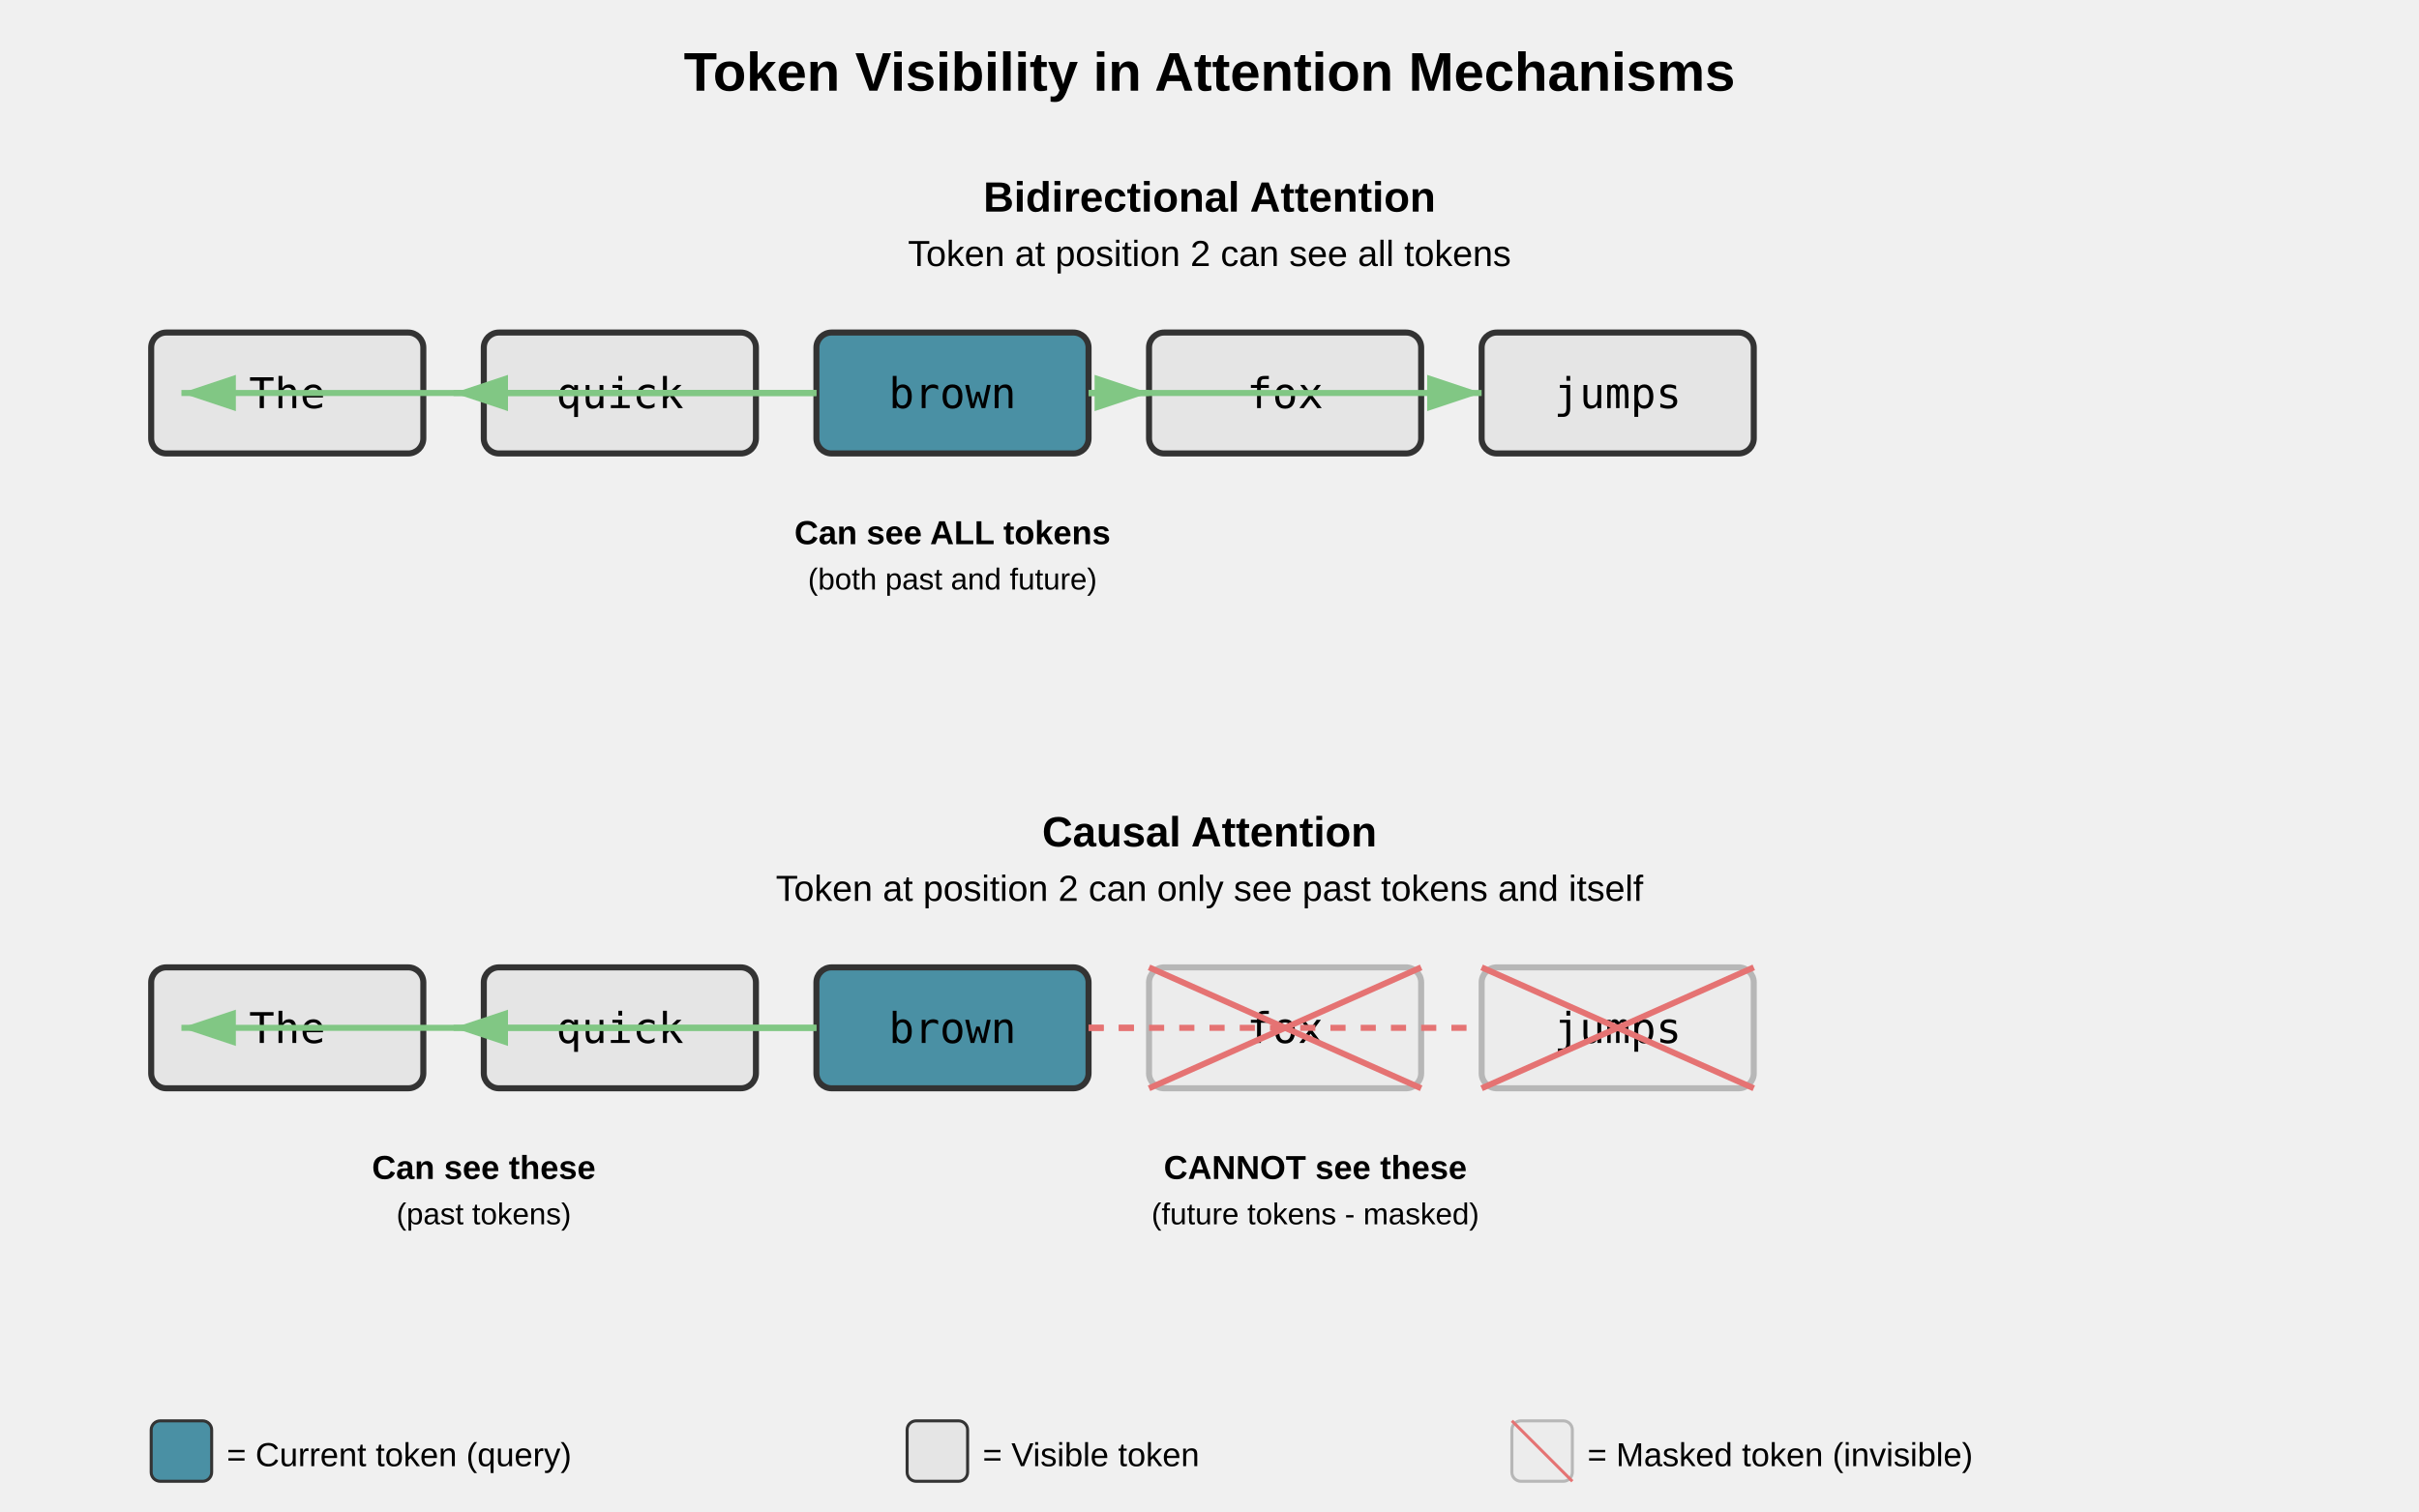
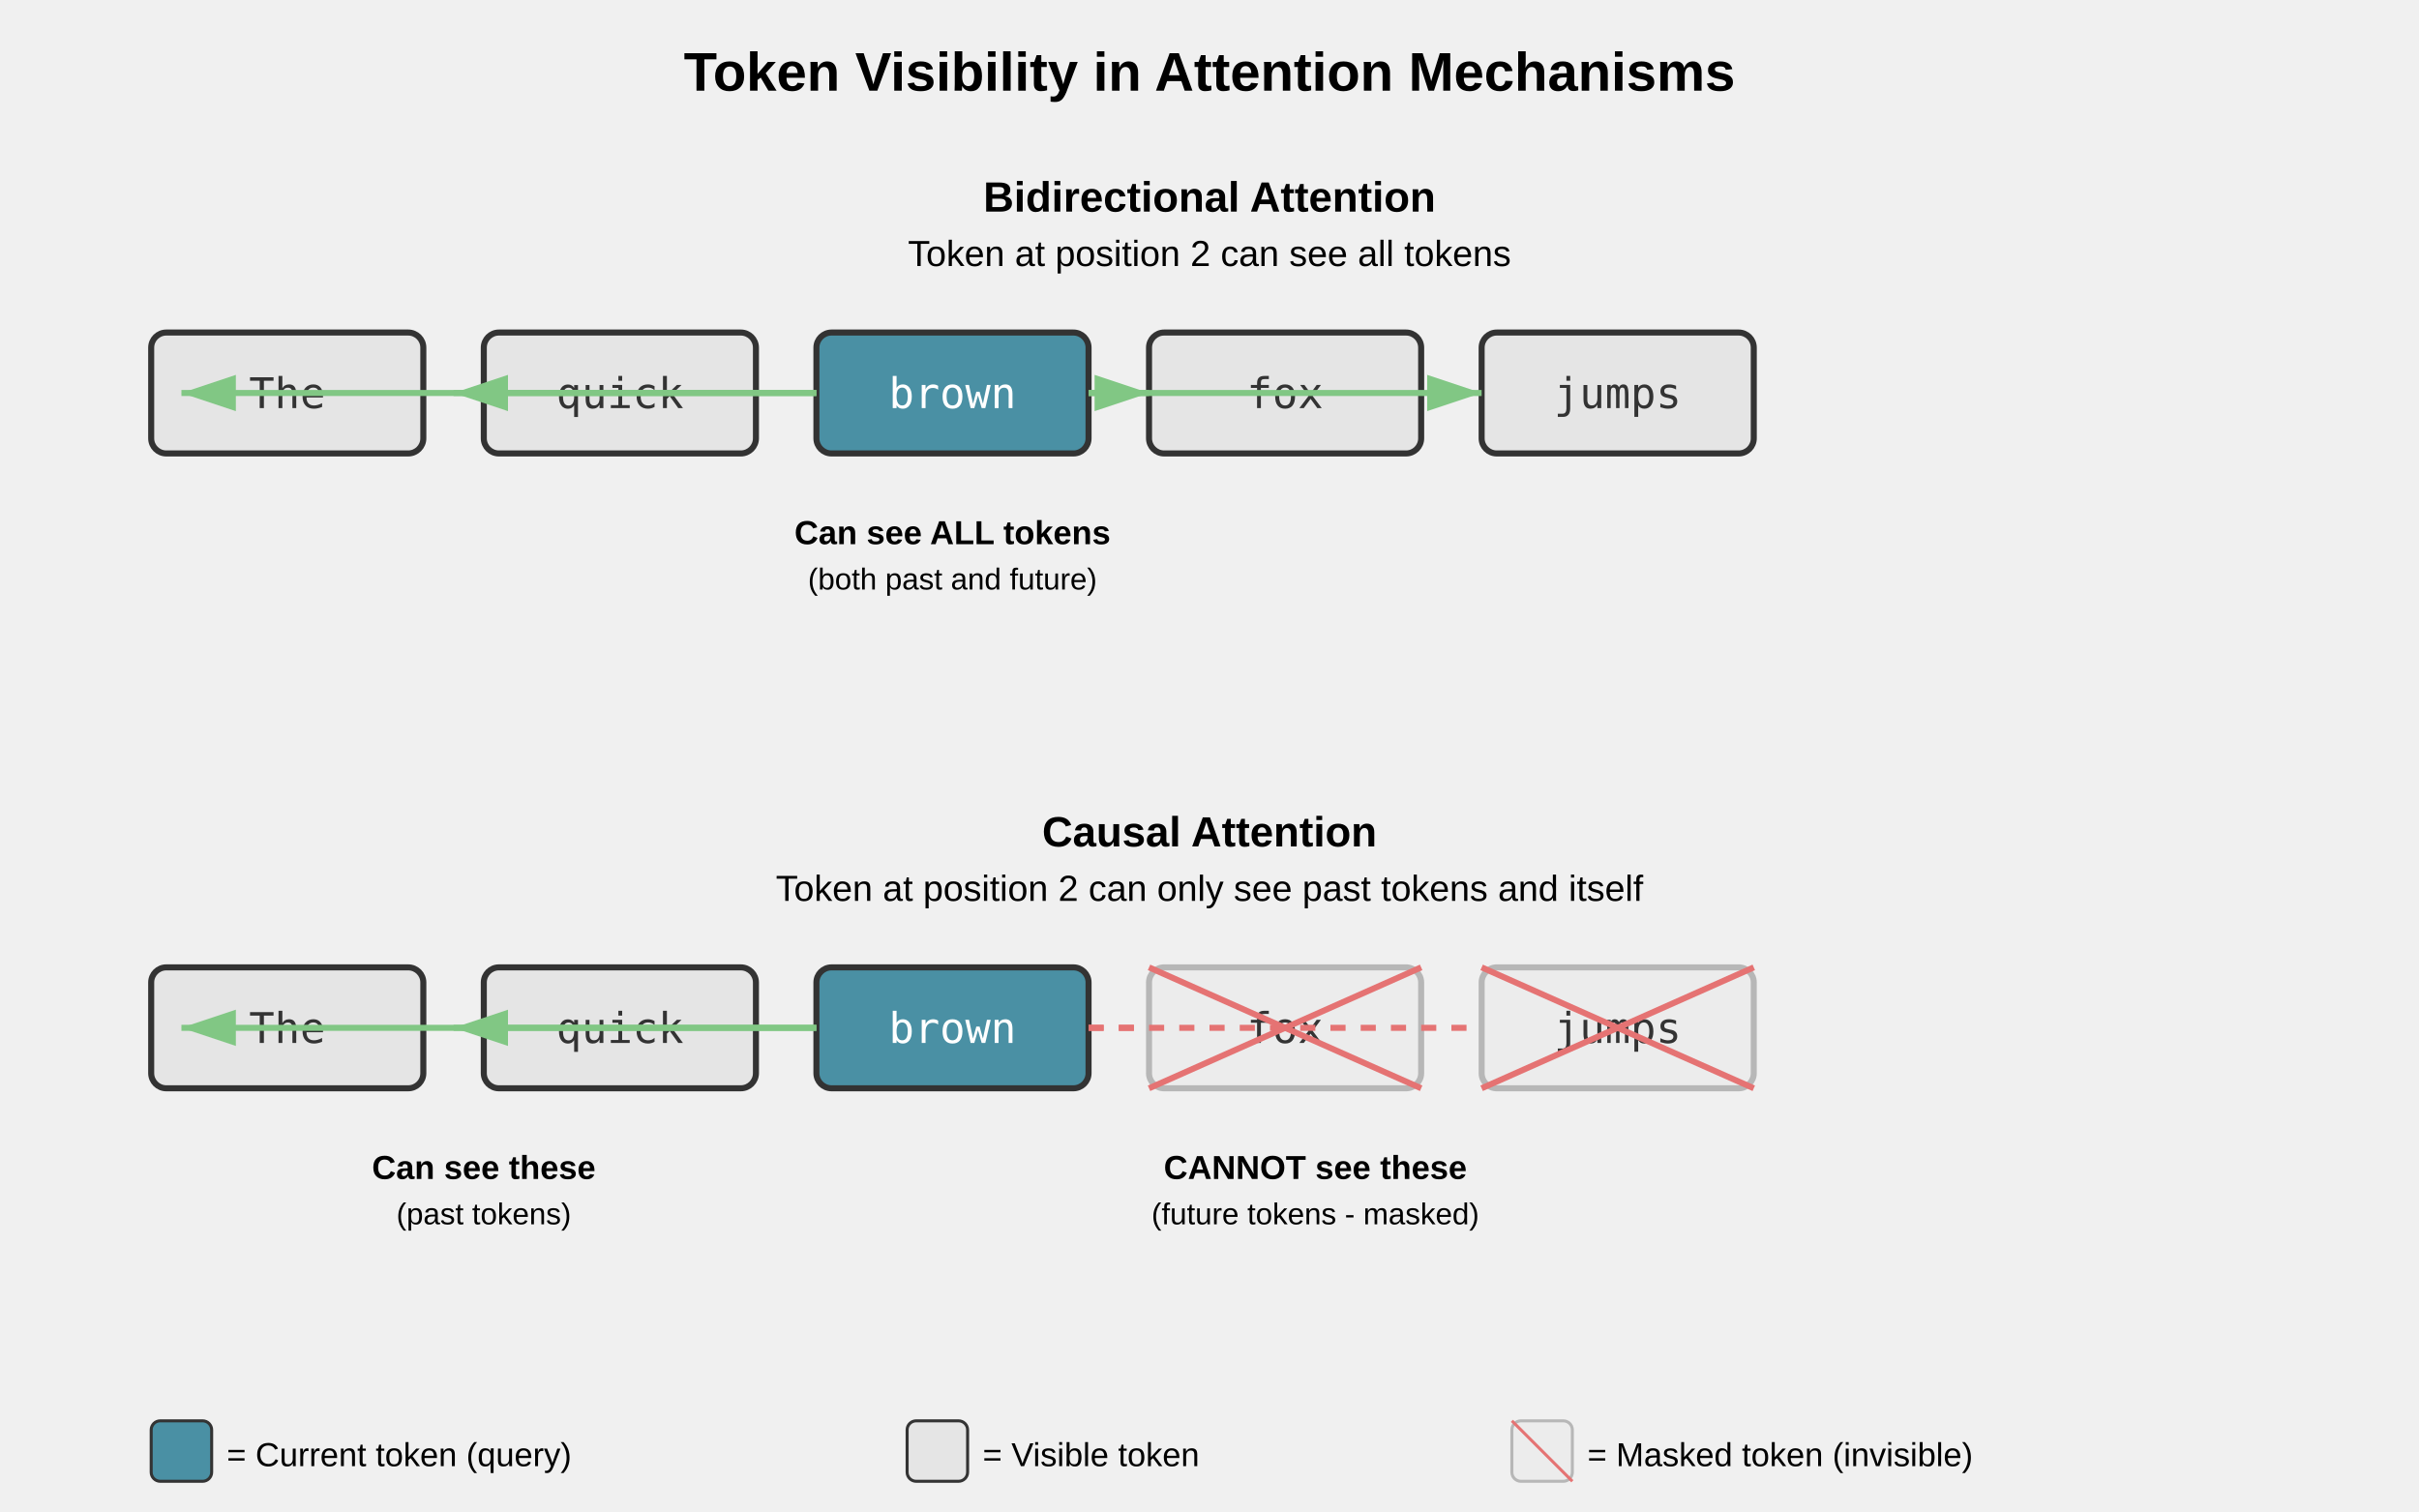
<svg xmlns="http://www.w3.org/2000/svg" viewBox="0 0 800 500">
  <style>
    /* Light mode (default) */
    text { fill: #000000; }
    .axis-text { fill: #000000; }
    .label-text { fill: #666666; }
    line[stroke="#333"] { stroke: #333333; }

    /* Dark mode */
    @media (prefers-color-scheme: dark) {
      text { fill: #ffffff; }
      .axis-text { fill: #ffffff; }
      .label-text { fill: #cccccc; }
      line[stroke="#333"] { stroke: #cccccc; }

      /* Keep white text white in dark mode (for colored backgrounds) */
      text[fill="#fff"],
      text[fill="#ffffff"],
      text[fill="white"] {
        fill: #ffffff;
      }

      /* Keep colored text readable in dark mode */
      text[fill="#E57373"] { fill: #ef5350; }
      text[fill="#81C784"] { fill: #66bb6a; }
      text[fill="#FFB74D"] { fill: #ffa726; }
      text[fill="#4A90A4"] { fill: #4fc3f7; }

      /* Darken colored backgrounds for white text visibility */
      rect[fill="#4A90A4"] { fill: #2d5f6f; }
+       rect[fill="#E5E5E5"] { fill: #3d3d3d; }
    }
  </style>
  <text x="400" y="30" font-family="Arial, sans-serif" font-size="18" font-weight="bold" text-anchor="middle" fill="#333">Token Visibility in Attention Mechanisms</text>
  <g id="bidirectional-visibility">
    <text x="400" y="70" font-family="Arial, sans-serif" font-size="14" font-weight="bold" text-anchor="middle" fill="#333">Bidirectional Attention</text>
    <text x="400" y="88" font-family="Arial, sans-serif" font-size="12" text-anchor="middle" fill="#666">Token at position 2 can see all tokens</text>
    <g transform="translate(50, 110)">
      <g id="token0">
        <rect x="0" y="0" width="90" height="40" rx="5" fill="#E5E5E5" stroke="#333" stroke-width="2" />
-         <text x="45" y="25" font-family="monospace" font-size="14" text-anchor="middle" fill="#333">The</text>
+         <text x="45" y="25" font-family="monospace" font-size="14" text-anchor="middle" style="fill: #333 !important">The</text>
      </g>
      <g id="token1" transform="translate(110, 0)">
        <rect x="0" y="0" width="90" height="40" rx="5" fill="#E5E5E5" stroke="#333" stroke-width="2" />
-         <text x="45" y="25" font-family="monospace" font-size="14" text-anchor="middle" fill="#333">quick</text>
+         <text x="45" y="25" font-family="monospace" font-size="14" text-anchor="middle" style="fill: #333 !important">quick</text>
      </g>
      <g id="token2" transform="translate(220, 0)">
        <rect x="0" y="0" width="90" height="40" rx="5" fill="#4A90A4" stroke="#333" stroke-width="2" />
-         <text x="45" y="25" font-family="monospace" font-size="14" text-anchor="middle" fill="#fff">brown</text>
+         <text x="45" y="25" font-family="monospace" font-size="14" text-anchor="middle" style="fill: #fff !important">brown</text>
      </g>
      <g id="token3" transform="translate(330, 0)">
        <rect x="0" y="0" width="90" height="40" rx="5" fill="#E5E5E5" stroke="#333" stroke-width="2" />
-         <text x="45" y="25" font-family="monospace" font-size="14" text-anchor="middle" fill="#333">fox</text>
+         <text x="45" y="25" font-family="monospace" font-size="14" text-anchor="middle" style="fill: #333 !important">fox</text>
      </g>
      <g id="token4" transform="translate(440, 0)">
        <rect x="0" y="0" width="90" height="40" rx="5" fill="#E5E5E5" stroke="#333" stroke-width="2" />
-         <text x="45" y="25" font-family="monospace" font-size="14" text-anchor="middle" fill="#333">jumps</text>
+         <text x="45" y="25" font-family="monospace" font-size="14" text-anchor="middle" style="fill: #333 !important">jumps</text>
      </g>
      <path d="M 220 20 L 100 20" stroke="#81C784" stroke-width="2" fill="none" marker-end="url(#arrowgreen)" />
      <path d="M 220 20 L 10 20" stroke="#81C784" stroke-width="2" fill="none" marker-end="url(#arrowgreen)" />
      <path d="M 310 20 L 330 20" stroke="#81C784" stroke-width="2" fill="none" marker-end="url(#arrowgreen)" />
      <path d="M 310 20 L 440 20" stroke="#81C784" stroke-width="2" fill="none" marker-end="url(#arrowgreen)" />
      <text x="265" y="70" font-family="Arial, sans-serif" font-size="11" text-anchor="middle" fill="#81C784" font-weight="bold">Can see ALL tokens</text>
      <text x="265" y="85" font-family="Arial, sans-serif" font-size="10" text-anchor="middle" fill="#666">(both past and future)</text>
    </g>
  </g>
  <g id="causal-visibility" transform="translate(0, 210)">
    <text x="400" y="70" font-family="Arial, sans-serif" font-size="14" font-weight="bold" text-anchor="middle" fill="#333">Causal Attention</text>
    <text x="400" y="88" font-family="Arial, sans-serif" font-size="12" text-anchor="middle" fill="#666">Token at position 2 can only see past tokens and itself</text>
    <g transform="translate(50, 110)">
      <g id="token0-causal">
        <rect x="0" y="0" width="90" height="40" rx="5" fill="#E5E5E5" stroke="#333" stroke-width="2" />
-         <text x="45" y="25" font-family="monospace" font-size="14" text-anchor="middle" fill="#333">The</text>
+         <text x="45" y="25" font-family="monospace" font-size="14" text-anchor="middle" style="fill: #333 !important">The</text>
      </g>
      <g id="token1-causal" transform="translate(110, 0)">
        <rect x="0" y="0" width="90" height="40" rx="5" fill="#E5E5E5" stroke="#333" stroke-width="2" />
-         <text x="45" y="25" font-family="monospace" font-size="14" text-anchor="middle" fill="#333">quick</text>
+         <text x="45" y="25" font-family="monospace" font-size="14" text-anchor="middle" style="fill: #333 !important">quick</text>
      </g>
      <g id="token2-causal" transform="translate(220, 0)">
        <rect x="0" y="0" width="90" height="40" rx="5" fill="#4A90A4" stroke="#333" stroke-width="2" />
-         <text x="45" y="25" font-family="monospace" font-size="14" text-anchor="middle" fill="#fff">brown</text>
+         <text x="45" y="25" font-family="monospace" font-size="14" text-anchor="middle" style="fill: #fff !important">brown</text>
      </g>
      <g id="token3-causal" transform="translate(330, 0)">
        <rect x="0" y="0" width="90" height="40" rx="5" fill="#E5E5E5" stroke="#333" stroke-width="2" opacity="0.3" />
-         <text x="45" y="25" font-family="monospace" font-size="14" text-anchor="middle" fill="#333">fox</text>
+         <text x="45" y="25" font-family="monospace" font-size="14" text-anchor="middle" style="fill: #333 !important">fox</text>
        <line x1="0" y1="0" x2="90" y2="40" stroke="#E57373" stroke-width="2" />
        <line x1="0" y1="40" x2="90" y2="0" stroke="#E57373" stroke-width="2" />
      </g>
      <g id="token4-causal" transform="translate(440, 0)">
        <rect x="0" y="0" width="90" height="40" rx="5" fill="#E5E5E5" stroke="#333" stroke-width="2" opacity="0.3" />
-         <text x="45" y="25" font-family="monospace" font-size="14" text-anchor="middle" fill="#333">jumps</text>
+         <text x="45" y="25" font-family="monospace" font-size="14" text-anchor="middle" style="fill: #333 !important">jumps</text>
        <line x1="0" y1="0" x2="90" y2="40" stroke="#E57373" stroke-width="2" />
        <line x1="0" y1="40" x2="90" y2="0" stroke="#E57373" stroke-width="2" />
      </g>
      <path d="M 220 20 L 100 20" stroke="#81C784" stroke-width="2" fill="none" marker-end="url(#arrowgreen)" />
      <path d="M 220 20 L 10 20" stroke="#81C784" stroke-width="2" fill="none" marker-end="url(#arrowgreen)" />
      <path d="M 310 20 L 330 20" stroke="#E57373" stroke-width="2" fill="none" stroke-dasharray="5,5" />
      <path d="M 310 20 L 440 20" stroke="#E57373" stroke-width="2" fill="none" stroke-dasharray="5,5" />
      <text x="110" y="70" font-family="Arial, sans-serif" font-size="11" text-anchor="middle" fill="#81C784" font-weight="bold">Can see these</text>
      <text x="110" y="85" font-family="Arial, sans-serif" font-size="10" text-anchor="middle" fill="#666">(past tokens)</text>
      <text x="385" y="70" font-family="Arial, sans-serif" font-size="11" text-anchor="middle" fill="#E57373" font-weight="bold">CANNOT see these</text>
      <text x="385" y="85" font-family="Arial, sans-serif" font-size="10" text-anchor="middle" fill="#666">(future tokens - masked)</text>
    </g>
  </g>
  <defs>
    <marker id="arrowgreen" markerWidth="10" markerHeight="10" refX="9" refY="3" orient="auto" markerUnits="strokeWidth">
      <path d="M0,0 L0,6 L9,3 z" fill="#81C784" />
    </marker>
  </defs>
  <g transform="translate(50, 470)">
    <rect x="0" y="0" width="20" height="20" rx="3" fill="#4A90A4" stroke="#333" stroke-width="1" />
    <text x="25" y="15" font-family="Arial, sans-serif" font-size="11" fill="#333">= Current token (query)</text>
    <rect x="250" y="0" width="20" height="20" rx="3" fill="#E5E5E5" stroke="#333" stroke-width="1" />
    <text x="275" y="15" font-family="Arial, sans-serif" font-size="11" fill="#333">= Visible token</text>
    <rect x="450" y="0" width="20" height="20" rx="3" fill="#E5E5E5" stroke="#333" stroke-width="1" opacity="0.3" />
    <line x1="450" y1="0" x2="470" y2="20" stroke="#E57373" stroke-width="1" />
    <text x="475" y="15" font-family="Arial, sans-serif" font-size="11" fill="#333">= Masked token (invisible)</text>
  </g>
</svg>
